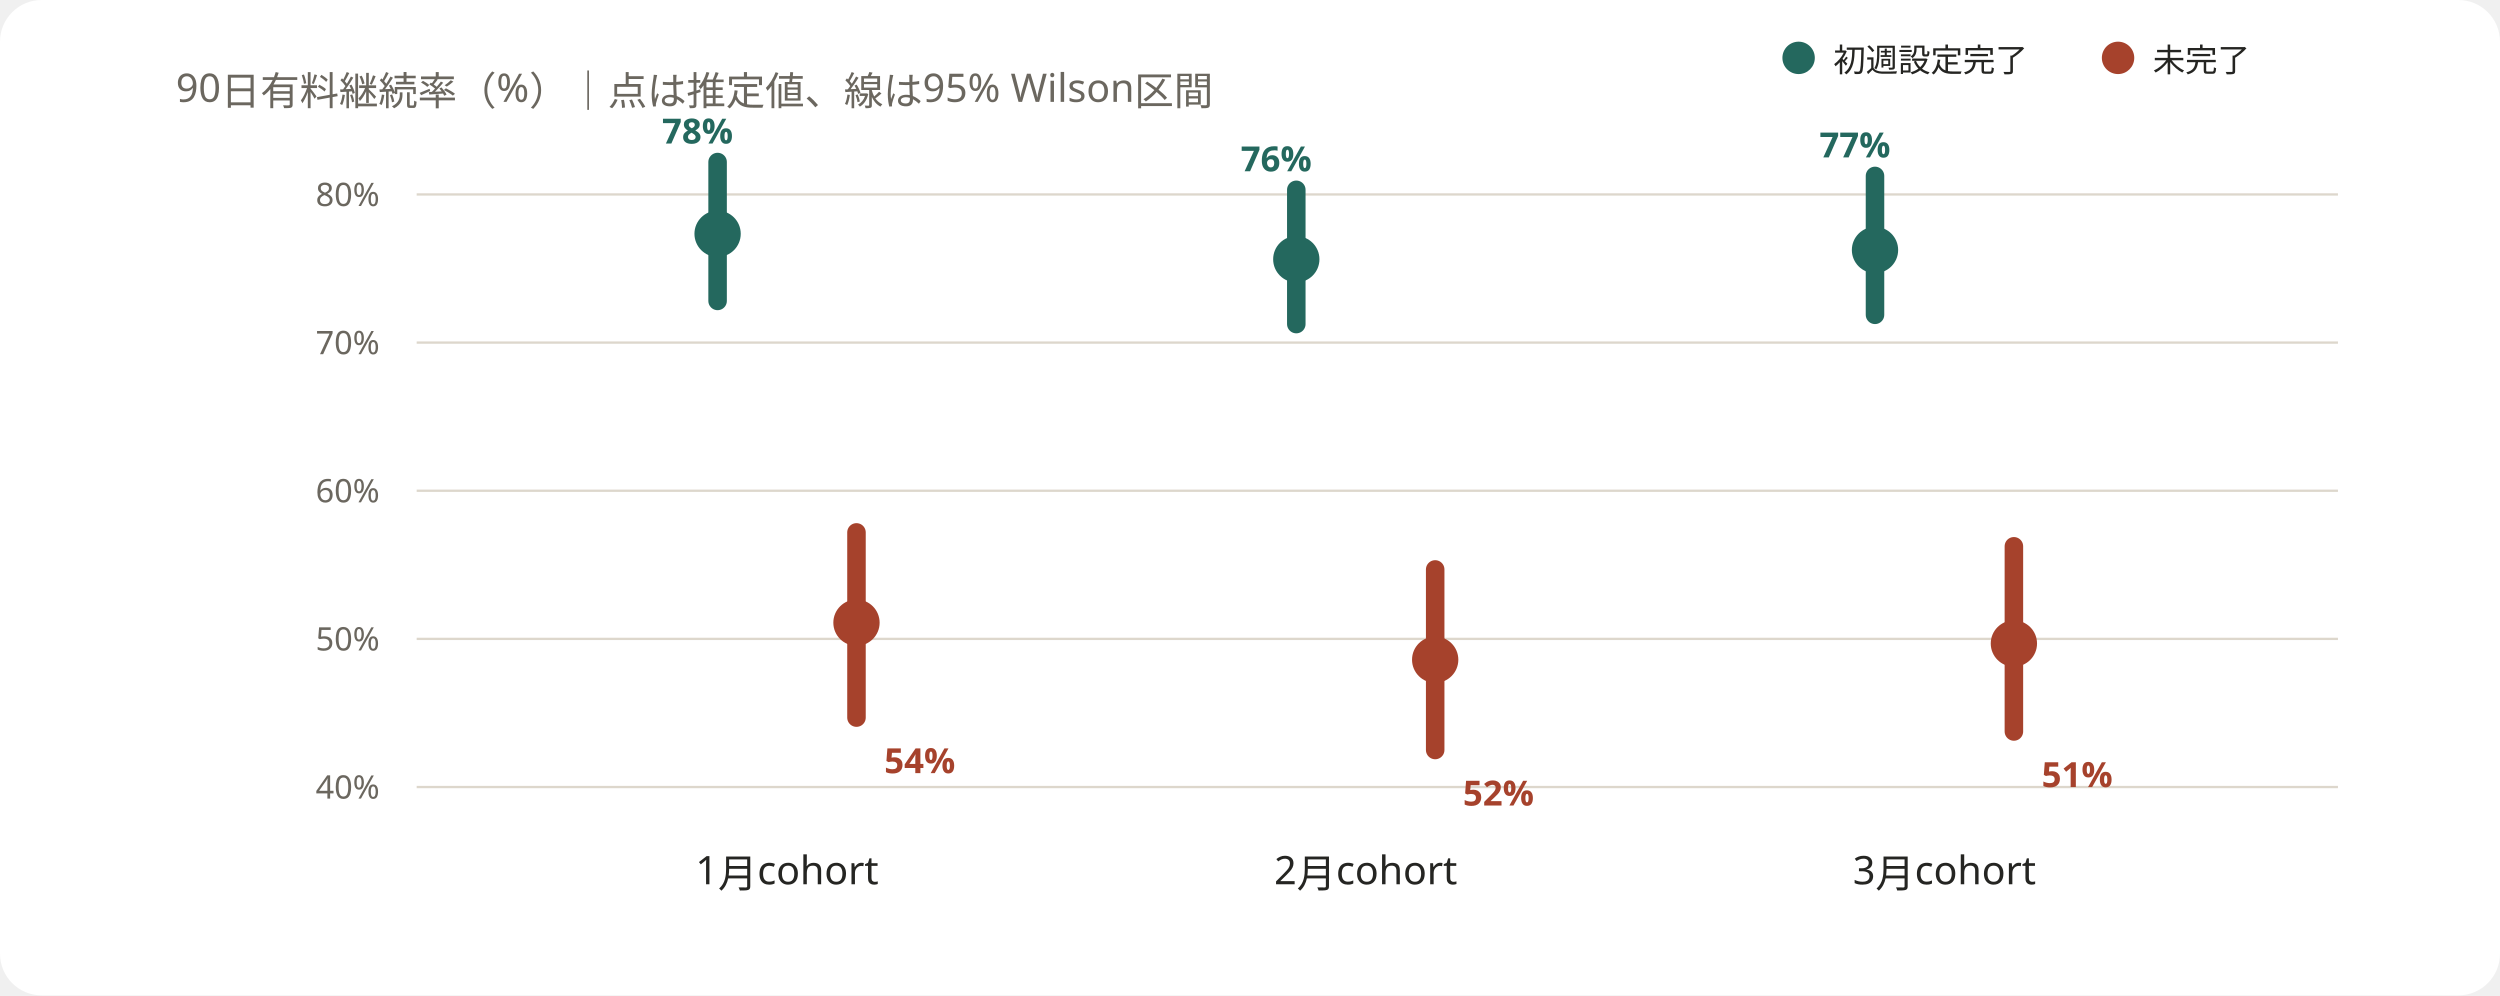
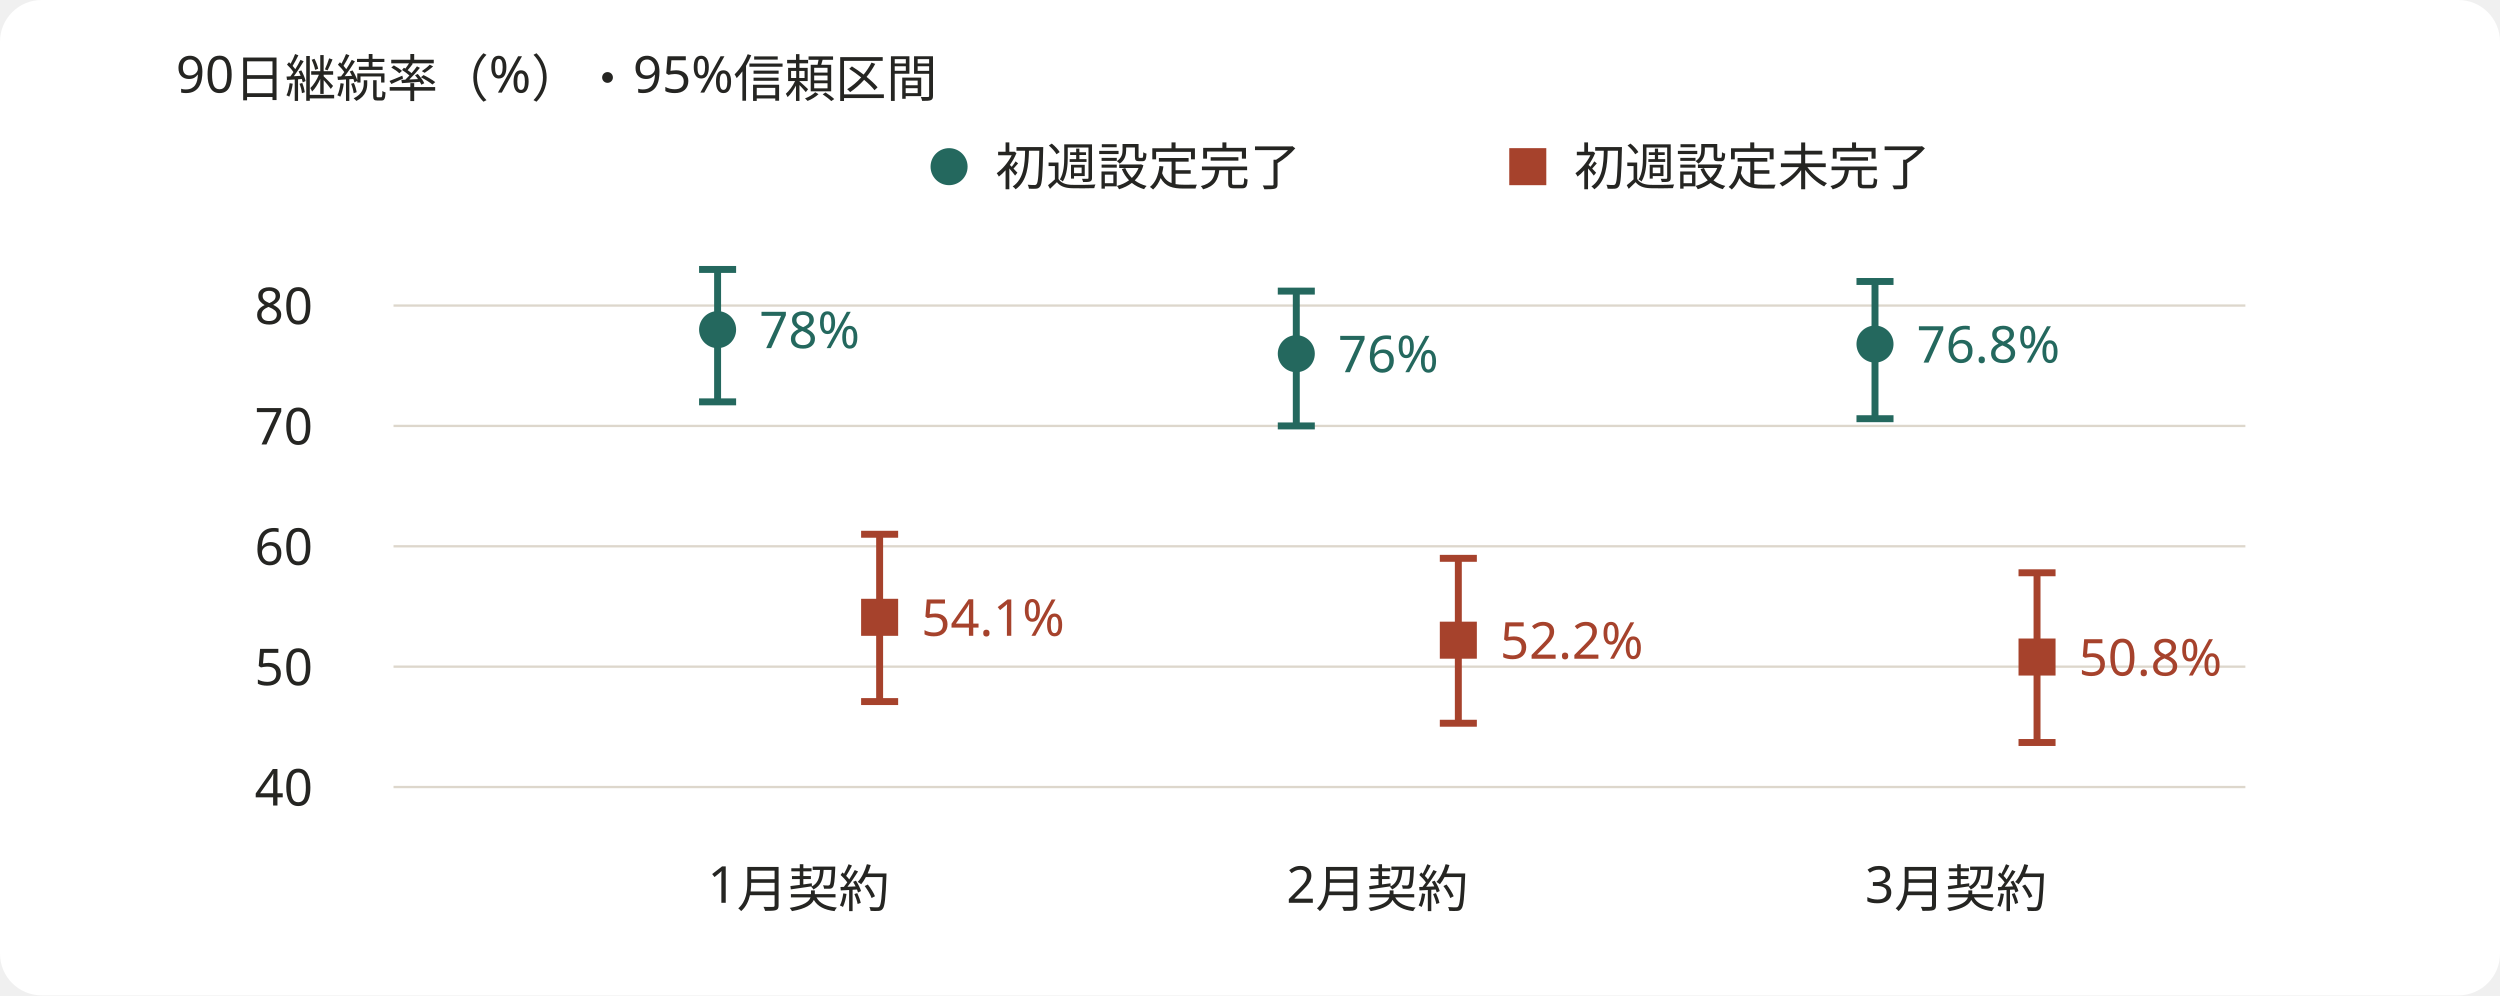
<svg xmlns="http://www.w3.org/2000/svg" width="1080" height="430" viewBox="0 0 1080 430" role="img" aria-labelledby="title desc">
-   <rect width="1080" height="430" rx="18" fill="#fff" />
-   <g font-family="sans-serif">
-     <text x="76" y="44" font-size="17" fill="#6b675f">90日有料継続率（%）｜点は推定値、線は95% Wilson区間</text>
-     <g stroke="#ddd7cc">
-       <path d="M180 340H1010M180 276H1010M180 212H1010M180 148H1010M180 84H1010" />
-     </g>
-     <g fill="#6b675f" font-size="14" text-anchor="end">
-       <text x="164" y="345">40%</text>
-       <text x="164" y="281">50%</text>
-       <text x="164" y="217">60%</text>
-       <text x="164" y="153">70%</text>
-       <text x="164" y="89">80%</text>
-     </g>
-     <g fill="#252522" font-size="17" text-anchor="middle">
-       <text x="340" y="382">1月cohort</text>
-       <text x="590" y="382">2月cohort</text>
-       <text x="840" y="382">3月cohort</text>
-     </g>
-     <g stroke="#24685e" stroke-width="8" stroke-linecap="round">
-       <path d="M310 70v60M560 82v58M810 76v60" />
-     </g>
-     <g fill="#24685e">
-       <circle cx="310" cy="101" r="10" />
-       <circle cx="560" cy="112" r="10" />
-       <circle cx="810" cy="108" r="10" />
-     </g>
-     <g stroke="#a6422c" stroke-width="8" stroke-linecap="round">
-       <path d="M370 230v80M620 246v78M870 236v80" />
-     </g>
-     <g fill="#a6422c">
-       <circle cx="370" cy="269" r="10" />
-       <circle cx="620" cy="285" r="10" />
-       <circle cx="870" cy="278" r="10" />
-     </g>
-     <g font-size="15" font-weight="700">
-       <text x="286" y="62" fill="#24685e">78%</text>
-       <text x="536" y="74" fill="#24685e">76%</text>
-       <text x="786" y="68" fill="#24685e">77%</text>
-       <text x="382" y="334" fill="#a6422c">54%</text>
-       <text x="632" y="348" fill="#a6422c">52%</text>
-       <text x="882" y="340" fill="#a6422c">51%</text>
-     </g>
-     <rect x="770" y="18" width="14" height="14" rx="7" fill="#24685e" />
-     <text x="792" y="31" font-size="14" fill="#252522">初週設定完了</text>
-     <rect x="908" y="18" width="14" height="14" rx="7" fill="#a6422c" />
-     <text x="930" y="31" font-size="14" fill="#252522">未完了</text>
+   <rect width="1080" height="430" rx="18" fill="white" />
+   <g font-family="sans-serif" font-size="22" fill="#252522">
+     <text x="76" y="40">90日継続率（%）・95%信頼区間</text>
+     <circle cx="410" cy="72" r="8" fill="#24685e" />
+     <text x="430" y="80">初週設定完了</text>
+     <rect x="652" y="64" width="16" height="16" fill="#a6422c" />
+     <text x="680" y="80">初週設定未完了</text>
+     <path d="M170 340 H970" stroke="#ddd7cc" />
+     <text x="110" y="348">40</text>
+     <path d="M170 288 H970" stroke="#ddd7cc" />
+     <text x="110" y="296">50</text>
+     <path d="M170 236 H970" stroke="#ddd7cc" />
+     <text x="110" y="244">60</text>
+     <path d="M170 184 H970" stroke="#ddd7cc" />
+     <text x="110" y="192">70</text>
+     <path d="M170 132 H970" stroke="#ddd7cc" />
+     <text x="110" y="140">80</text>
+     <path d="M310 173.6 V116.4 M302 173.6 H318 M302 116.4 H318" fill="none" stroke="#24685e" stroke-width="3" />
+     <circle cx="310" cy="142.4" r="8" fill="#24685e" />
+     <text x="328" y="150.4" fill="#24685e">78%</text>
+     <path d="M380 303.08 V230.8 M372 303.08 H388 M372 230.8 H388" fill="none" stroke="#a6422c" stroke-width="3" />
+     <rect x="372" y="258.68" width="16" height="16" fill="#a6422c" />
+     <text x="398" y="274.68" fill="#a6422c">54.1%</text>
+     <path d="M560 184 V125.76 M552 184 H568 M552 125.76 H568" fill="none" stroke="#24685e" stroke-width="3" />
+     <circle cx="560" cy="152.8" r="8" fill="#24685e" />
+     <text x="578" y="160.8" fill="#24685e">76%</text>
+     <path d="M630 312.44 V241.2 M622 312.44 H638 M622 241.2 H638" fill="none" stroke="#a6422c" stroke-width="3" />
+     <rect x="622" y="268.56" width="16" height="16" fill="#a6422c" />
+     <text x="648" y="284.56" fill="#a6422c">52.2%</text>
+     <path d="M810 180.88 V121.6 M802 180.88 H818 M802 121.6 H818" fill="none" stroke="#24685e" stroke-width="3" />
+     <circle cx="810" cy="148.64" r="8" fill="#24685e" />
+     <text x="828" y="156.64" fill="#24685e">76.8%</text>
+     <path d="M880 320.76 V247.44 M872 320.76 H888 M872 247.44 H888" fill="none" stroke="#a6422c" stroke-width="3" />
+     <rect x="872" y="275.84" width="16" height="16" fill="#a6422c" />
+     <text x="898" y="291.84" fill="#a6422c">50.8%</text>
+     <text x="345" y="390" text-anchor="middle">1月契約</text>
+     <text x="595" y="390" text-anchor="middle">2月契約</text>
+     <text x="845" y="390" text-anchor="middle">3月契約</text>
  </g>
</svg>
